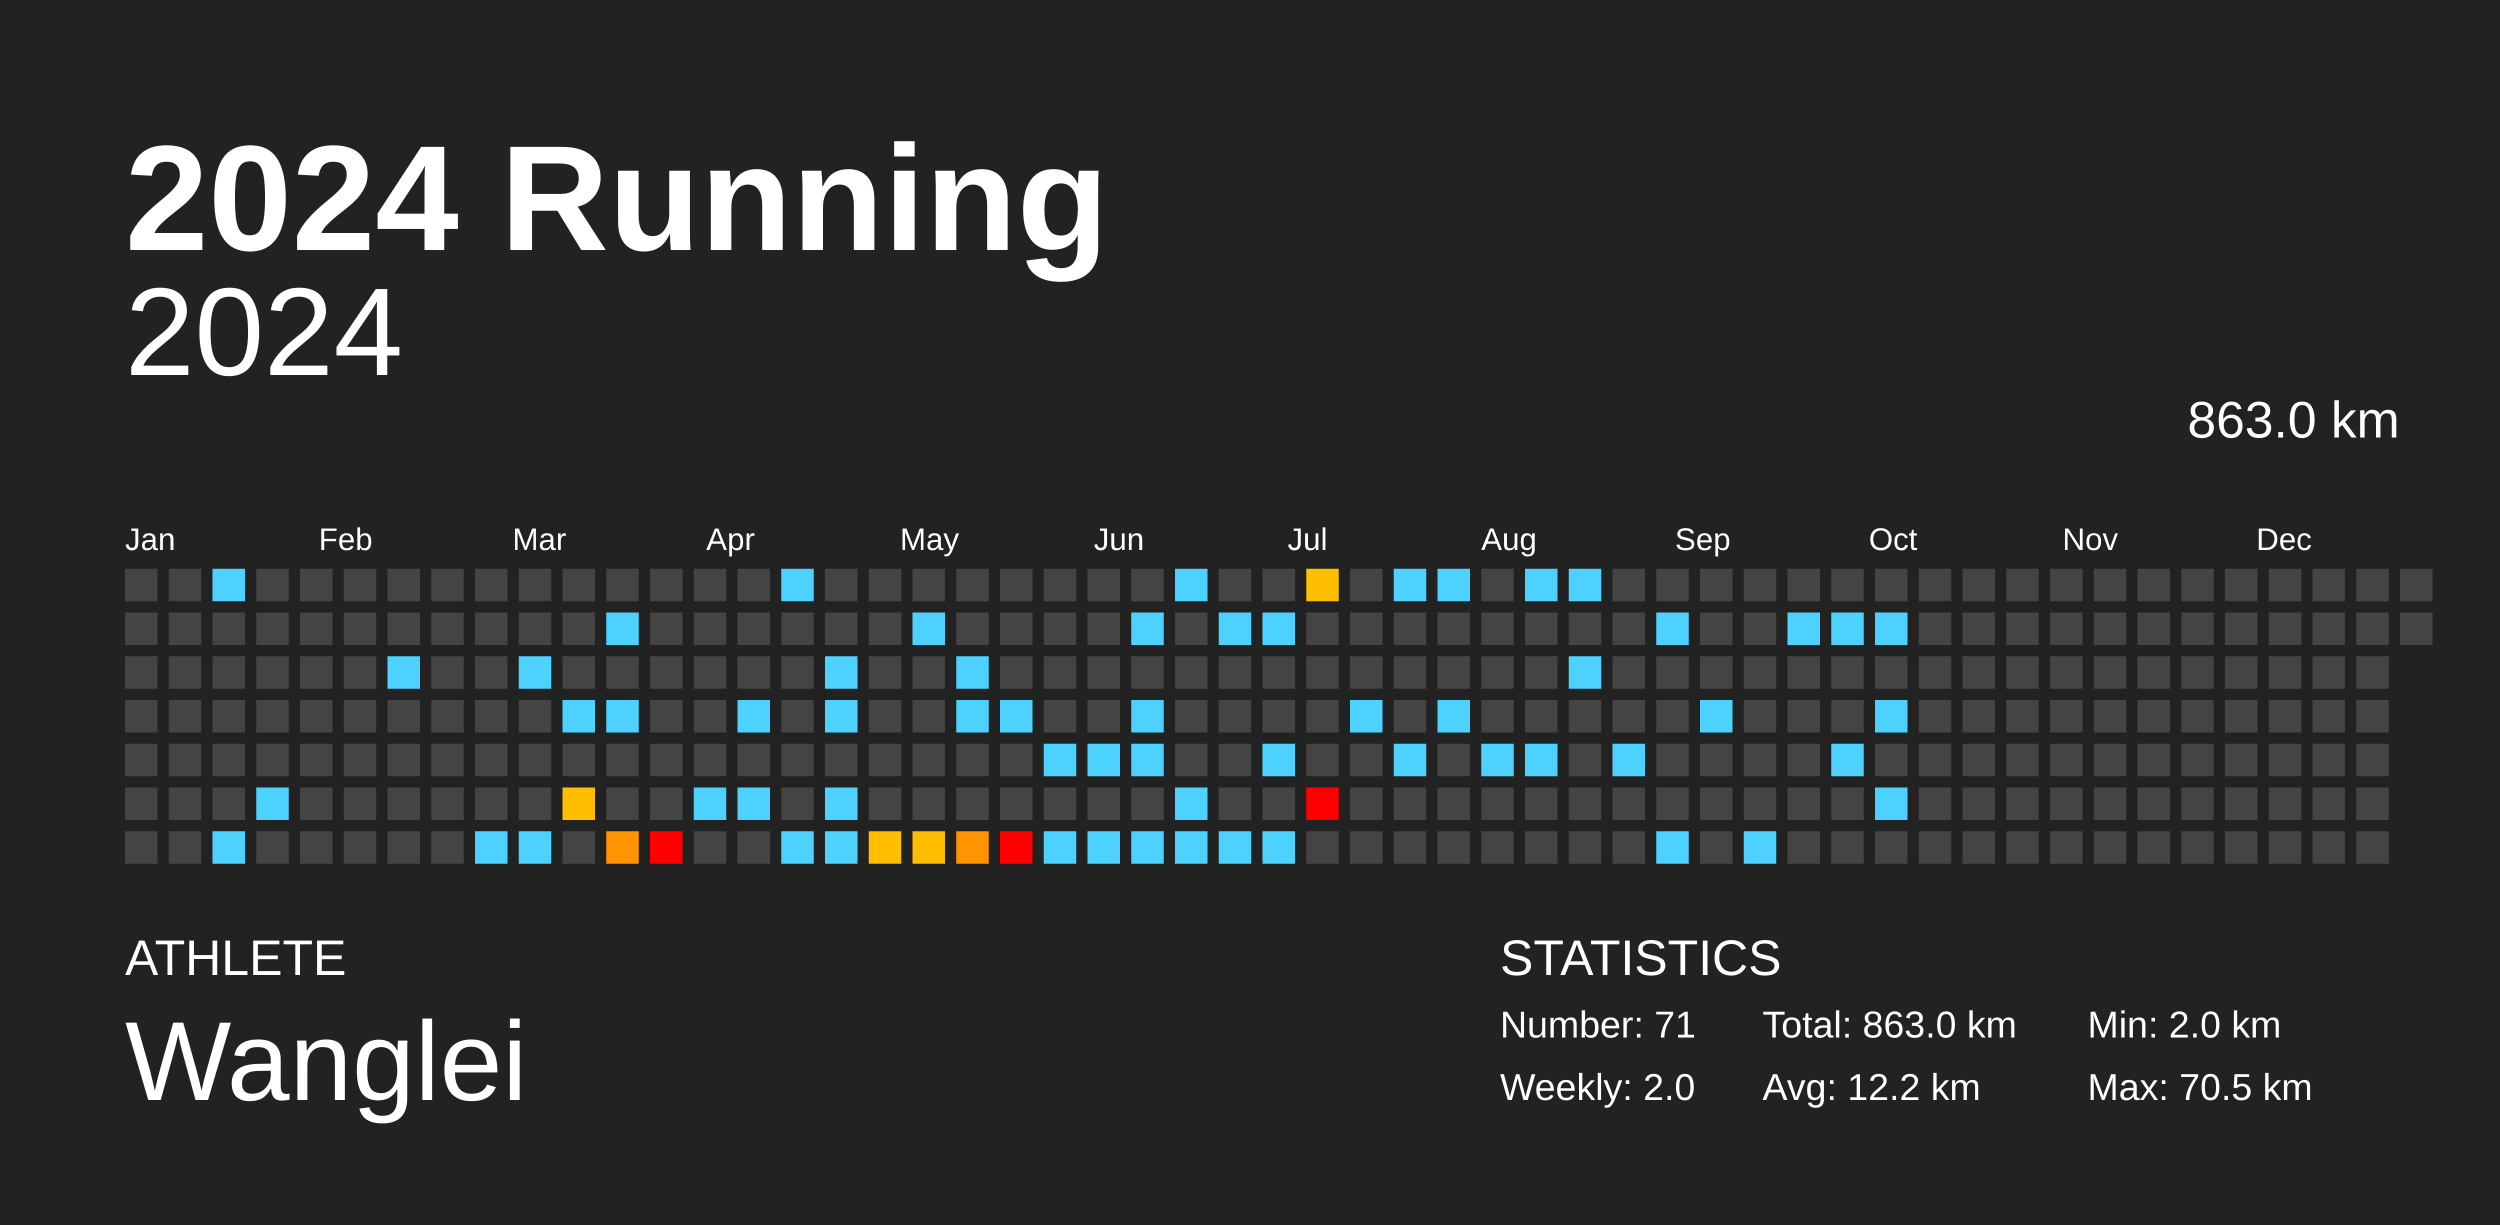
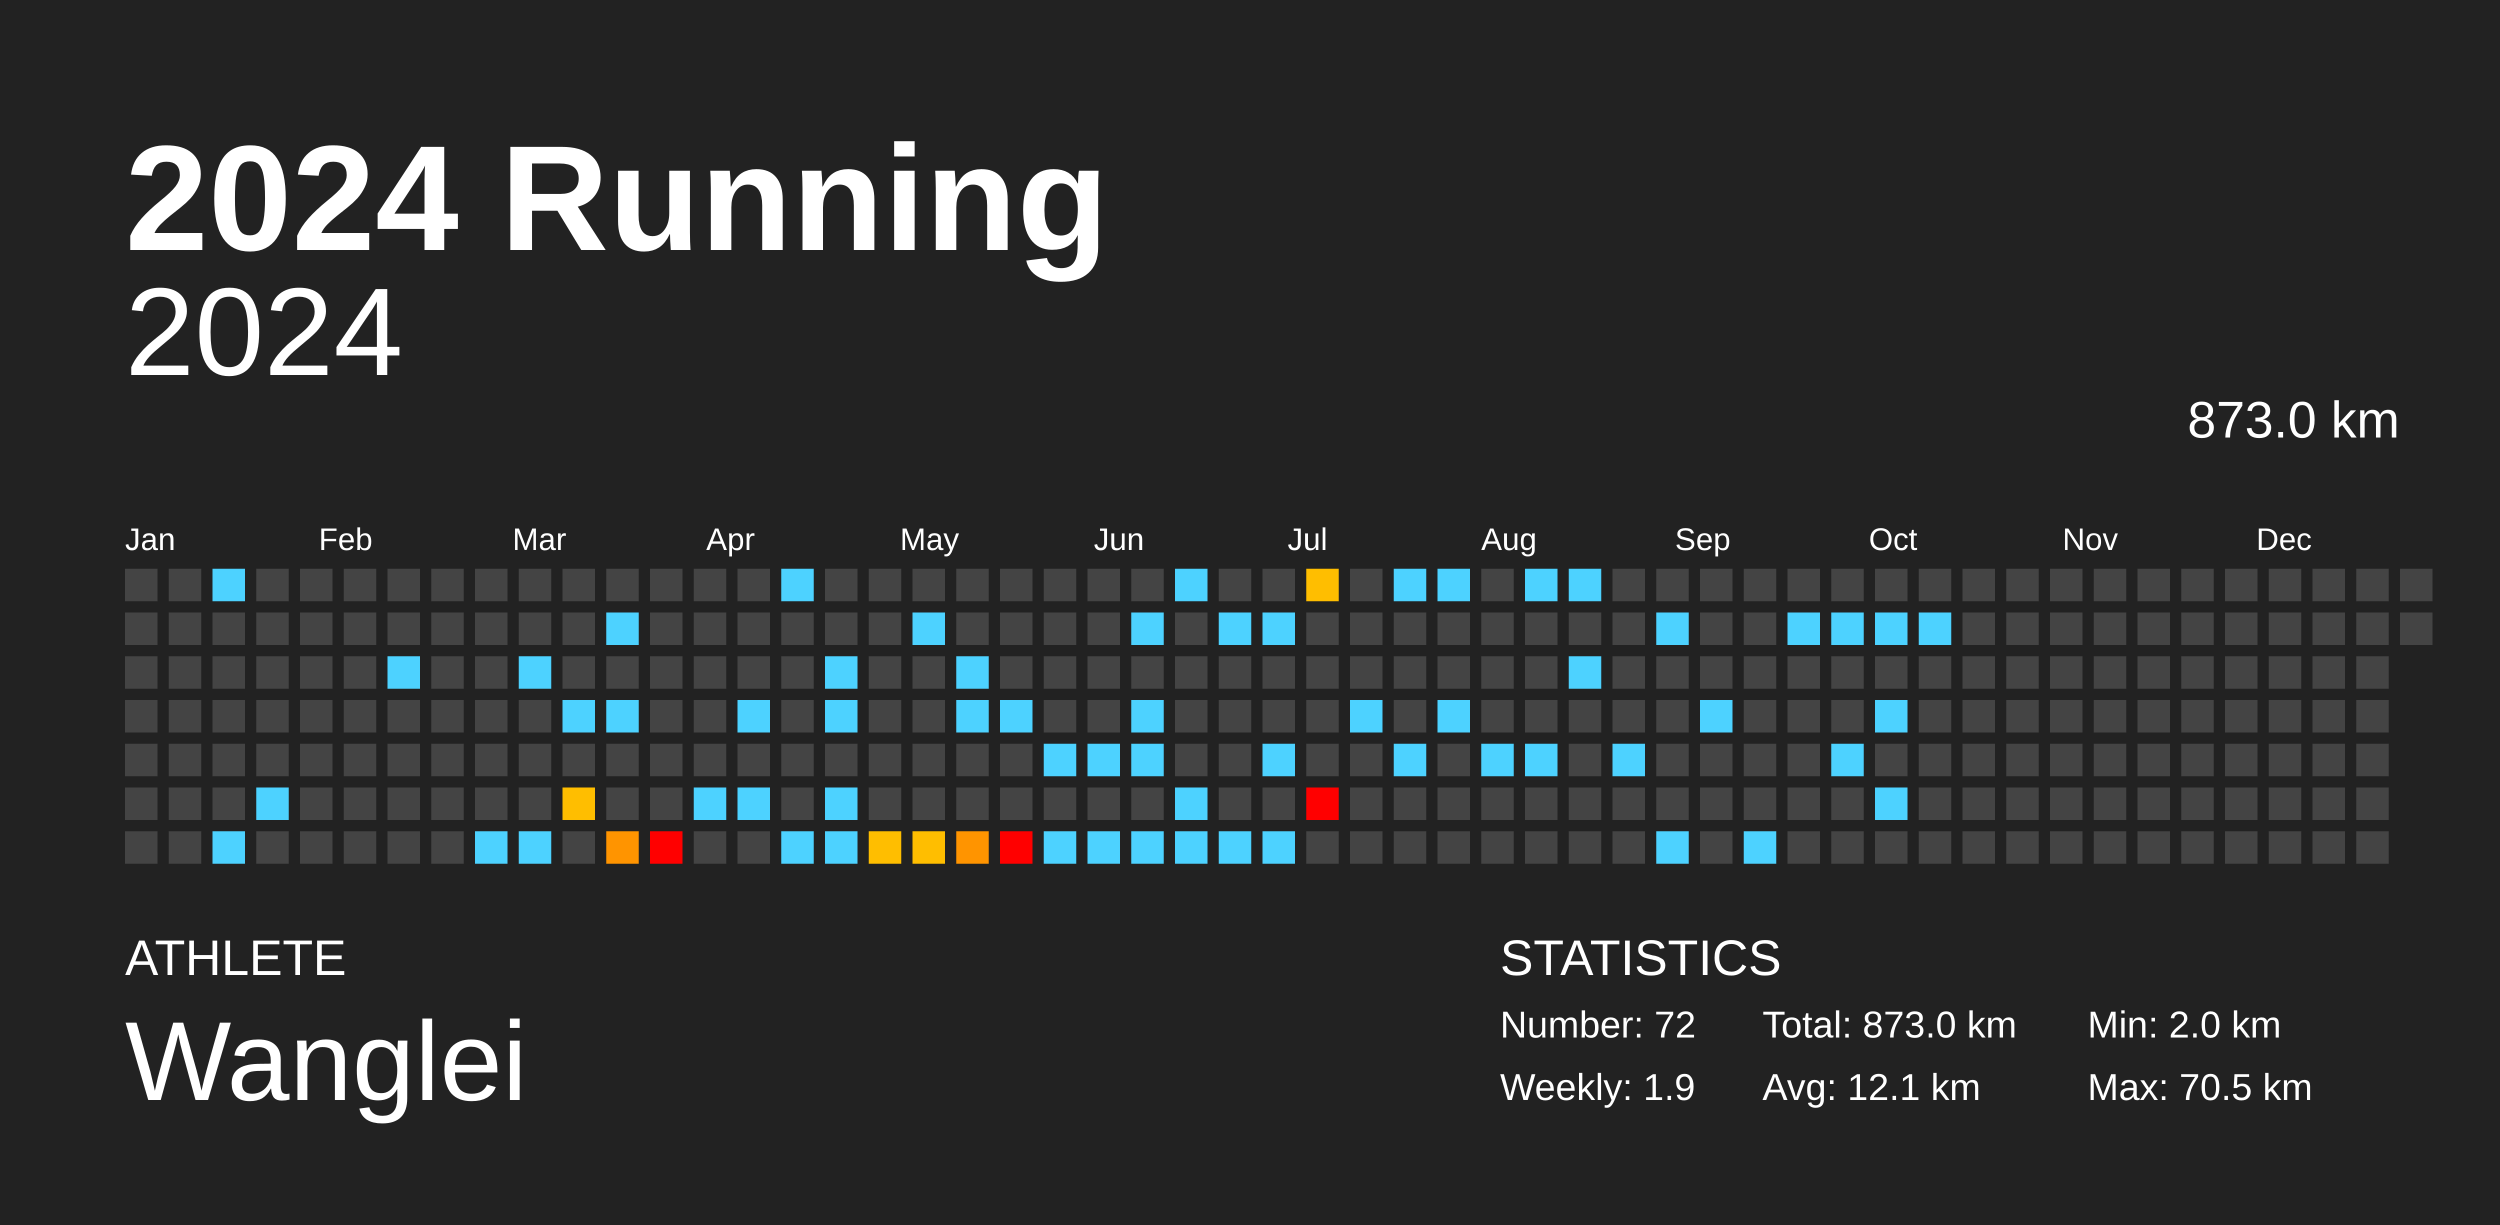
<svg xmlns="http://www.w3.org/2000/svg" baseProfile="full" height="98mm" version="1.1" viewBox="0,0,200,98" width="200mm">
  <defs />
  <rect fill="#222222" height="98" width="200" x="0" y="0" />
  <text fill="#FFFFFF" style="font-size:12px; font-family:Arial; font-weight:bold;" x="10" y="20">2024 Running</text>
  <text fill="#FFFFFF" style="font-size:4px; font-family:Arial" x="10" y="78">ATHLETE</text>
  <text fill="#FFFFFF" style="font-size:9px; font-family:Arial" x="10" y="88">Wanglei</text>
  <text fill="#FFFFFF" style="font-size:4px; font-family:Arial" x="120" y="78">STATISTICS</text>
-   <text fill="#FFFFFF" style="font-size:3px; font-family:Arial" x="120" y="83">Number: 71</text>
-   <text fill="#FFFFFF" style="font-size:3px; font-family:Arial" x="120" y="88">Weekly: 2.0</text>
-   <text fill="#FFFFFF" style="font-size:3px; font-family:Arial" x="141" y="83">Total: 863.0 km</text>
-   <text fill="#FFFFFF" style="font-size:3px; font-family:Arial" x="141" y="88">Avg: 12.2 km</text>
+   <text fill="#FFFFFF" style="font-size:3px; font-family:Arial" x="120" y="83">Number: 72</text>
+   <text fill="#FFFFFF" style="font-size:3px; font-family:Arial" x="120" y="88">Weekly: 1.9</text>
+   <text fill="#FFFFFF" style="font-size:3px; font-family:Arial" x="141" y="83">Total: 873.0 km</text>
+   <text fill="#FFFFFF" style="font-size:3px; font-family:Arial" x="141" y="88">Avg: 12.1 km</text>
  <text fill="#FFFFFF" style="font-size:3px; font-family:Arial" x="167" y="83">Min: 2.0 km</text>
  <text fill="#FFFFFF" style="font-size:3px; font-family:Arial" x="167" y="88">Max: 70.5 km</text>
  <text alignment-baseline="hanging" fill="#FFFFFF" style="font-size:10.0px; font-family:Arial;" x="10" y="30">2024</text>
-   <text alignment-baseline="hanging" fill="#FFFFFF" style="font-size:4.125px; font-family:Arial;" x="175" y="35">863.0 km</text>
+   <text alignment-baseline="hanging" fill="#FFFFFF" style="font-size:4.125px; font-family:Arial;" x="175" y="35">873.0 km</text>
  <text fill="#FFFFFF" style="font-size:2.5px; font-family:Arial" x="10.0" y="44">Jan</text>
  <text fill="#FFFFFF" style="font-size:2.5px; font-family:Arial" x="25.5" y="44">Feb</text>
  <text fill="#FFFFFF" style="font-size:2.5px; font-family:Arial" x="41.0" y="44">Mar</text>
  <text fill="#FFFFFF" style="font-size:2.5px; font-family:Arial" x="56.5" y="44">Apr</text>
  <text fill="#FFFFFF" style="font-size:2.5px; font-family:Arial" x="72.0" y="44">May</text>
  <text fill="#FFFFFF" style="font-size:2.5px; font-family:Arial" x="87.5" y="44">Jun</text>
  <text fill="#FFFFFF" style="font-size:2.5px; font-family:Arial" x="103.0" y="44">Jul</text>
  <text fill="#FFFFFF" style="font-size:2.5px; font-family:Arial" x="118.5" y="44">Aug</text>
  <text fill="#FFFFFF" style="font-size:2.5px; font-family:Arial" x="134.0" y="44">Sep</text>
  <text fill="#FFFFFF" style="font-size:2.5px; font-family:Arial" x="149.5" y="44">Oct</text>
  <text fill="#FFFFFF" style="font-size:2.5px; font-family:Arial" x="165.0" y="44">Nov</text>
  <text fill="#FFFFFF" style="font-size:2.5px; font-family:Arial" x="180.5" y="44">Dec</text>
  <rect fill="#444444" height="2.6" width="2.6" x="10.0" y="45.5" />
  <rect fill="#444444" height="2.6" width="2.6" x="10.0" y="49.0" />
  <rect fill="#444444" height="2.6" width="2.6" x="10.0" y="52.5" />
  <rect fill="#444444" height="2.6" width="2.6" x="10.0" y="56.0" />
  <rect fill="#444444" height="2.6" width="2.6" x="10.0" y="59.5" />
  <rect fill="#444444" height="2.6" width="2.6" x="10.0" y="63.0" />
  <rect fill="#444444" height="2.6" width="2.6" x="10.0" y="66.5" />
  <rect fill="#444444" height="2.6" width="2.6" x="13.5" y="45.5" />
  <rect fill="#444444" height="2.6" width="2.6" x="13.5" y="49.0" />
  <rect fill="#444444" height="2.6" width="2.6" x="13.5" y="52.5" />
  <rect fill="#444444" height="2.6" width="2.6" x="13.5" y="56.0" />
  <rect fill="#444444" height="2.6" width="2.6" x="13.5" y="59.5" />
  <rect fill="#444444" height="2.6" width="2.6" x="13.5" y="63.0" />
  <rect fill="#444444" height="2.6" width="2.6" x="13.5" y="66.5" />
  <rect fill="#4dd2ff" height="2.6" width="2.6" x="17.0" y="45.5" />
  <rect fill="#444444" height="2.6" width="2.6" x="17.0" y="49.0" />
  <rect fill="#444444" height="2.6" width="2.6" x="17.0" y="52.5" />
  <rect fill="#444444" height="2.6" width="2.6" x="17.0" y="56.0" />
  <rect fill="#444444" height="2.6" width="2.6" x="17.0" y="59.5" />
  <rect fill="#444444" height="2.6" width="2.6" x="17.0" y="63.0" />
  <rect fill="#4dd2ff" height="2.6" width="2.6" x="17.0" y="66.5" />
  <rect fill="#444444" height="2.6" width="2.6" x="20.5" y="45.5" />
  <rect fill="#444444" height="2.6" width="2.6" x="20.5" y="49.0" />
  <rect fill="#444444" height="2.6" width="2.6" x="20.5" y="52.5" />
  <rect fill="#444444" height="2.6" width="2.6" x="20.5" y="56.0" />
  <rect fill="#444444" height="2.6" width="2.6" x="20.5" y="59.5" />
  <rect fill="#4dd2ff" height="2.6" width="2.6" x="20.5" y="63.0" />
  <rect fill="#444444" height="2.6" width="2.6" x="20.5" y="66.5" />
  <rect fill="#444444" height="2.6" width="2.6" x="24.0" y="45.5" />
  <rect fill="#444444" height="2.6" width="2.6" x="24.0" y="49.0" />
  <rect fill="#444444" height="2.6" width="2.6" x="24.0" y="52.5" />
  <rect fill="#444444" height="2.6" width="2.6" x="24.0" y="56.0" />
  <rect fill="#444444" height="2.6" width="2.6" x="24.0" y="59.5" />
  <rect fill="#444444" height="2.6" width="2.6" x="24.0" y="63.0" />
  <rect fill="#444444" height="2.6" width="2.6" x="24.0" y="66.5" />
  <rect fill="#444444" height="2.6" width="2.6" x="27.5" y="45.5" />
  <rect fill="#444444" height="2.6" width="2.6" x="27.5" y="49.0" />
  <rect fill="#444444" height="2.6" width="2.6" x="27.5" y="52.5" />
  <rect fill="#444444" height="2.6" width="2.6" x="27.5" y="56.0" />
  <rect fill="#444444" height="2.6" width="2.6" x="27.5" y="59.5" />
  <rect fill="#444444" height="2.6" width="2.6" x="27.5" y="63.0" />
  <rect fill="#444444" height="2.6" width="2.6" x="27.5" y="66.5" />
  <rect fill="#444444" height="2.6" width="2.6" x="31.0" y="45.5" />
  <rect fill="#444444" height="2.6" width="2.6" x="31.0" y="49.0" />
  <rect fill="#4dd2ff" height="2.6" width="2.6" x="31.0" y="52.5" />
  <rect fill="#444444" height="2.6" width="2.6" x="31.0" y="56.0" />
  <rect fill="#444444" height="2.6" width="2.6" x="31.0" y="59.5" />
  <rect fill="#444444" height="2.6" width="2.6" x="31.0" y="63.0" />
  <rect fill="#444444" height="2.6" width="2.6" x="31.0" y="66.5" />
  <rect fill="#444444" height="2.6" width="2.6" x="34.5" y="45.5" />
  <rect fill="#444444" height="2.6" width="2.6" x="34.5" y="49.0" />
  <rect fill="#444444" height="2.6" width="2.6" x="34.5" y="52.5" />
  <rect fill="#444444" height="2.6" width="2.6" x="34.5" y="56.0" />
  <rect fill="#444444" height="2.6" width="2.6" x="34.5" y="59.5" />
  <rect fill="#444444" height="2.6" width="2.6" x="34.5" y="63.0" />
  <rect fill="#444444" height="2.6" width="2.6" x="34.5" y="66.5" />
  <rect fill="#444444" height="2.6" width="2.6" x="38.0" y="45.5" />
  <rect fill="#444444" height="2.6" width="2.6" x="38.0" y="49.0" />
  <rect fill="#444444" height="2.6" width="2.6" x="38.0" y="52.5" />
  <rect fill="#444444" height="2.6" width="2.6" x="38.0" y="56.0" />
  <rect fill="#444444" height="2.6" width="2.6" x="38.0" y="59.5" />
  <rect fill="#444444" height="2.6" width="2.6" x="38.0" y="63.0" />
  <rect fill="#4dd2ff" height="2.6" width="2.6" x="38.0" y="66.5" />
  <rect fill="#444444" height="2.6" width="2.6" x="41.5" y="45.5" />
  <rect fill="#444444" height="2.6" width="2.6" x="41.5" y="49.0" />
  <rect fill="#4dd2ff" height="2.6" width="2.6" x="41.5" y="52.5" />
  <rect fill="#444444" height="2.6" width="2.6" x="41.5" y="56.0" />
  <rect fill="#444444" height="2.6" width="2.6" x="41.5" y="59.5" />
  <rect fill="#444444" height="2.6" width="2.6" x="41.5" y="63.0" />
  <rect fill="#4dd2ff" height="2.6" width="2.6" x="41.5" y="66.5" />
  <rect fill="#444444" height="2.6" width="2.6" x="45.0" y="45.5" />
  <rect fill="#444444" height="2.6" width="2.6" x="45.0" y="49.0" />
  <rect fill="#444444" height="2.6" width="2.6" x="45.0" y="52.5" />
  <rect fill="#4dd2ff" height="2.6" width="2.6" x="45.0" y="56.0" />
  <rect fill="#444444" height="2.6" width="2.6" x="45.0" y="59.5" />
  <rect fill="#ffbe00" height="2.6" width="2.6" x="45.0" y="63.0" />
  <rect fill="#444444" height="2.6" width="2.6" x="45.0" y="66.5" />
  <rect fill="#444444" height="2.6" width="2.6" x="48.5" y="45.5" />
  <rect fill="#4dd2ff" height="2.6" width="2.6" x="48.5" y="49.0" />
  <rect fill="#444444" height="2.6" width="2.6" x="48.5" y="52.5" />
  <rect fill="#4dd2ff" height="2.6" width="2.6" x="48.5" y="56.0" />
  <rect fill="#444444" height="2.6" width="2.6" x="48.5" y="59.5" />
  <rect fill="#444444" height="2.6" width="2.6" x="48.5" y="63.0" />
  <rect fill="#ff9400" height="2.6" width="2.6" x="48.5" y="66.5" />
  <rect fill="#444444" height="2.6" width="2.6" x="52.0" y="45.5" />
  <rect fill="#444444" height="2.6" width="2.6" x="52.0" y="49.0" />
  <rect fill="#444444" height="2.6" width="2.6" x="52.0" y="52.5" />
  <rect fill="#444444" height="2.6" width="2.6" x="52.0" y="56.0" />
  <rect fill="#444444" height="2.6" width="2.6" x="52.0" y="59.5" />
  <rect fill="#444444" height="2.6" width="2.6" x="52.0" y="63.0" />
  <rect fill="red" height="2.6" width="2.6" x="52.0" y="66.5" />
  <rect fill="#444444" height="2.6" width="2.6" x="55.5" y="45.5" />
  <rect fill="#444444" height="2.6" width="2.6" x="55.5" y="49.0" />
  <rect fill="#444444" height="2.6" width="2.6" x="55.5" y="52.5" />
  <rect fill="#444444" height="2.6" width="2.6" x="55.5" y="56.0" />
  <rect fill="#444444" height="2.6" width="2.6" x="55.5" y="59.5" />
  <rect fill="#4dd2ff" height="2.6" width="2.6" x="55.5" y="63.0" />
  <rect fill="#444444" height="2.6" width="2.6" x="55.5" y="66.5" />
  <rect fill="#444444" height="2.6" width="2.6" x="59.0" y="45.5" />
  <rect fill="#444444" height="2.6" width="2.6" x="59.0" y="49.0" />
  <rect fill="#444444" height="2.6" width="2.6" x="59.0" y="52.5" />
  <rect fill="#4dd2ff" height="2.6" width="2.6" x="59.0" y="56.0" />
  <rect fill="#444444" height="2.6" width="2.6" x="59.0" y="59.5" />
  <rect fill="#4dd2ff" height="2.6" width="2.6" x="59.0" y="63.0" />
  <rect fill="#444444" height="2.6" width="2.6" x="59.0" y="66.5" />
  <rect fill="#4dd2ff" height="2.6" width="2.6" x="62.5" y="45.5" />
  <rect fill="#444444" height="2.6" width="2.6" x="62.5" y="49.0" />
  <rect fill="#444444" height="2.6" width="2.6" x="62.5" y="52.5" />
  <rect fill="#444444" height="2.6" width="2.6" x="62.5" y="56.0" />
  <rect fill="#444444" height="2.6" width="2.6" x="62.5" y="59.5" />
  <rect fill="#444444" height="2.6" width="2.6" x="62.5" y="63.0" />
  <rect fill="#4dd2ff" height="2.6" width="2.6" x="62.5" y="66.5" />
  <rect fill="#444444" height="2.6" width="2.6" x="66.0" y="45.5" />
  <rect fill="#444444" height="2.6" width="2.6" x="66.0" y="49.0" />
  <rect fill="#4dd2ff" height="2.6" width="2.6" x="66.0" y="52.5" />
  <rect fill="#4dd2ff" height="2.6" width="2.6" x="66.0" y="56.0" />
  <rect fill="#444444" height="2.6" width="2.6" x="66.0" y="59.5" />
  <rect fill="#4dd2ff" height="2.6" width="2.6" x="66.0" y="63.0" />
  <rect fill="#4dd2ff" height="2.6" width="2.6" x="66.0" y="66.5" />
  <rect fill="#444444" height="2.6" width="2.6" x="69.5" y="45.5" />
  <rect fill="#444444" height="2.6" width="2.6" x="69.5" y="49.0" />
  <rect fill="#444444" height="2.6" width="2.6" x="69.5" y="52.5" />
  <rect fill="#444444" height="2.6" width="2.6" x="69.5" y="56.0" />
  <rect fill="#444444" height="2.6" width="2.6" x="69.5" y="59.5" />
  <rect fill="#444444" height="2.6" width="2.6" x="69.5" y="63.0" />
  <rect fill="#ffbe00" height="2.6" width="2.6" x="69.5" y="66.5" />
  <rect fill="#444444" height="2.6" width="2.6" x="73.0" y="45.5" />
  <rect fill="#4dd2ff" height="2.6" width="2.6" x="73.0" y="49.0" />
  <rect fill="#444444" height="2.6" width="2.6" x="73.0" y="52.5" />
  <rect fill="#444444" height="2.6" width="2.6" x="73.0" y="56.0" />
  <rect fill="#444444" height="2.6" width="2.6" x="73.0" y="59.5" />
  <rect fill="#444444" height="2.6" width="2.6" x="73.0" y="63.0" />
  <rect fill="#ffbe00" height="2.6" width="2.6" x="73.0" y="66.5" />
  <rect fill="#444444" height="2.6" width="2.6" x="76.5" y="45.5" />
  <rect fill="#444444" height="2.6" width="2.6" x="76.5" y="49.0" />
  <rect fill="#4dd2ff" height="2.6" width="2.6" x="76.5" y="52.5" />
  <rect fill="#4dd2ff" height="2.6" width="2.6" x="76.5" y="56.0" />
  <rect fill="#444444" height="2.6" width="2.6" x="76.5" y="59.5" />
  <rect fill="#444444" height="2.6" width="2.6" x="76.5" y="63.0" />
  <rect fill="#ff9400" height="2.6" width="2.6" x="76.5" y="66.5" />
  <rect fill="#444444" height="2.6" width="2.6" x="80.0" y="45.5" />
  <rect fill="#444444" height="2.6" width="2.6" x="80.0" y="49.0" />
  <rect fill="#444444" height="2.6" width="2.6" x="80.0" y="52.5" />
  <rect fill="#4dd2ff" height="2.6" width="2.6" x="80.0" y="56.0" />
  <rect fill="#444444" height="2.6" width="2.6" x="80.0" y="59.5" />
  <rect fill="#444444" height="2.6" width="2.6" x="80.0" y="63.0" />
  <rect fill="red" height="2.6" width="2.6" x="80.0" y="66.5" />
  <rect fill="#444444" height="2.6" width="2.6" x="83.5" y="45.5" />
  <rect fill="#444444" height="2.6" width="2.6" x="83.5" y="49.0" />
  <rect fill="#444444" height="2.6" width="2.6" x="83.5" y="52.5" />
  <rect fill="#444444" height="2.6" width="2.6" x="83.5" y="56.0" />
  <rect fill="#4dd2ff" height="2.6" width="2.6" x="83.5" y="59.5" />
  <rect fill="#444444" height="2.6" width="2.6" x="83.5" y="63.0" />
  <rect fill="#4dd2ff" height="2.6" width="2.6" x="83.5" y="66.5" />
  <rect fill="#444444" height="2.6" width="2.6" x="87.0" y="45.5" />
  <rect fill="#444444" height="2.6" width="2.6" x="87.0" y="49.0" />
  <rect fill="#444444" height="2.6" width="2.6" x="87.0" y="52.5" />
  <rect fill="#444444" height="2.6" width="2.6" x="87.0" y="56.0" />
  <rect fill="#4dd2ff" height="2.6" width="2.6" x="87.0" y="59.5" />
  <rect fill="#444444" height="2.6" width="2.6" x="87.0" y="63.0" />
  <rect fill="#4dd2ff" height="2.6" width="2.6" x="87.0" y="66.5" />
  <rect fill="#444444" height="2.6" width="2.6" x="90.5" y="45.5" />
  <rect fill="#4dd2ff" height="2.6" width="2.6" x="90.5" y="49.0" />
  <rect fill="#444444" height="2.6" width="2.6" x="90.5" y="52.5" />
  <rect fill="#4dd2ff" height="2.6" width="2.6" x="90.5" y="56.0" />
  <rect fill="#4dd2ff" height="2.6" width="2.6" x="90.5" y="59.5" />
  <rect fill="#444444" height="2.6" width="2.6" x="90.5" y="63.0" />
  <rect fill="#4dd2ff" height="2.6" width="2.6" x="90.5" y="66.5" />
  <rect fill="#4dd2ff" height="2.6" width="2.6" x="94.0" y="45.5" />
  <rect fill="#444444" height="2.6" width="2.6" x="94.0" y="49.0" />
  <rect fill="#444444" height="2.6" width="2.6" x="94.0" y="52.5" />
  <rect fill="#444444" height="2.6" width="2.6" x="94.0" y="56.0" />
  <rect fill="#444444" height="2.6" width="2.6" x="94.0" y="59.5" />
  <rect fill="#4dd2ff" height="2.6" width="2.6" x="94.0" y="63.0" />
  <rect fill="#4dd2ff" height="2.6" width="2.6" x="94.0" y="66.5" />
  <rect fill="#444444" height="2.6" width="2.6" x="97.5" y="45.5" />
  <rect fill="#4dd2ff" height="2.6" width="2.6" x="97.5" y="49.0" />
  <rect fill="#444444" height="2.6" width="2.6" x="97.5" y="52.5" />
  <rect fill="#444444" height="2.6" width="2.6" x="97.5" y="56.0" />
  <rect fill="#444444" height="2.6" width="2.6" x="97.5" y="59.5" />
  <rect fill="#444444" height="2.6" width="2.6" x="97.5" y="63.0" />
  <rect fill="#4dd2ff" height="2.6" width="2.6" x="97.5" y="66.5" />
  <rect fill="#444444" height="2.6" width="2.6" x="101.0" y="45.5" />
  <rect fill="#4dd2ff" height="2.6" width="2.6" x="101.0" y="49.0" />
  <rect fill="#444444" height="2.6" width="2.6" x="101.0" y="52.5" />
  <rect fill="#444444" height="2.6" width="2.6" x="101.0" y="56.0" />
  <rect fill="#4dd2ff" height="2.6" width="2.6" x="101.0" y="59.5" />
  <rect fill="#444444" height="2.6" width="2.6" x="101.0" y="63.0" />
  <rect fill="#4dd2ff" height="2.6" width="2.6" x="101.0" y="66.5" />
  <rect fill="#ffbe00" height="2.6" width="2.6" x="104.5" y="45.5" />
  <rect fill="#444444" height="2.6" width="2.6" x="104.5" y="49.0" />
  <rect fill="#444444" height="2.6" width="2.6" x="104.5" y="52.5" />
  <rect fill="#444444" height="2.6" width="2.6" x="104.5" y="56.0" />
  <rect fill="#444444" height="2.6" width="2.6" x="104.5" y="59.5" />
  <rect fill="red" height="2.6" width="2.6" x="104.5" y="63.0" />
  <rect fill="#444444" height="2.6" width="2.6" x="104.5" y="66.5" />
  <rect fill="#444444" height="2.6" width="2.6" x="108.0" y="45.5" />
  <rect fill="#444444" height="2.6" width="2.6" x="108.0" y="49.0" />
  <rect fill="#444444" height="2.6" width="2.6" x="108.0" y="52.5" />
  <rect fill="#4dd2ff" height="2.6" width="2.6" x="108.0" y="56.0" />
  <rect fill="#444444" height="2.6" width="2.6" x="108.0" y="59.5" />
  <rect fill="#444444" height="2.6" width="2.6" x="108.0" y="63.0" />
  <rect fill="#444444" height="2.6" width="2.6" x="108.0" y="66.5" />
  <rect fill="#4dd2ff" height="2.6" width="2.6" x="111.5" y="45.5" />
  <rect fill="#444444" height="2.6" width="2.6" x="111.5" y="49.0" />
  <rect fill="#444444" height="2.6" width="2.6" x="111.5" y="52.5" />
  <rect fill="#444444" height="2.6" width="2.6" x="111.5" y="56.0" />
  <rect fill="#4dd2ff" height="2.6" width="2.6" x="111.5" y="59.5" />
  <rect fill="#444444" height="2.6" width="2.6" x="111.5" y="63.0" />
  <rect fill="#444444" height="2.6" width="2.6" x="111.5" y="66.5" />
  <rect fill="#4dd2ff" height="2.6" width="2.6" x="115.0" y="45.5" />
  <rect fill="#444444" height="2.6" width="2.6" x="115.0" y="49.0" />
  <rect fill="#444444" height="2.6" width="2.6" x="115.0" y="52.5" />
  <rect fill="#4dd2ff" height="2.6" width="2.6" x="115.0" y="56.0" />
  <rect fill="#444444" height="2.6" width="2.6" x="115.0" y="59.5" />
  <rect fill="#444444" height="2.6" width="2.6" x="115.0" y="63.0" />
  <rect fill="#444444" height="2.6" width="2.6" x="115.0" y="66.5" />
  <rect fill="#444444" height="2.6" width="2.6" x="118.5" y="45.5" />
  <rect fill="#444444" height="2.6" width="2.6" x="118.5" y="49.0" />
  <rect fill="#444444" height="2.6" width="2.6" x="118.5" y="52.5" />
  <rect fill="#444444" height="2.6" width="2.6" x="118.5" y="56.0" />
  <rect fill="#4dd2ff" height="2.6" width="2.6" x="118.5" y="59.5" />
  <rect fill="#444444" height="2.6" width="2.6" x="118.5" y="63.0" />
  <rect fill="#444444" height="2.6" width="2.6" x="118.5" y="66.5" />
  <rect fill="#4dd2ff" height="2.6" width="2.6" x="122.0" y="45.5" />
  <rect fill="#444444" height="2.6" width="2.6" x="122.0" y="49.0" />
  <rect fill="#444444" height="2.6" width="2.6" x="122.0" y="52.5" />
  <rect fill="#444444" height="2.6" width="2.6" x="122.0" y="56.0" />
  <rect fill="#4dd2ff" height="2.6" width="2.6" x="122.0" y="59.5" />
  <rect fill="#444444" height="2.6" width="2.6" x="122.0" y="63.0" />
  <rect fill="#444444" height="2.6" width="2.6" x="122.0" y="66.5" />
  <rect fill="#4dd2ff" height="2.6" width="2.6" x="125.5" y="45.5" />
  <rect fill="#444444" height="2.6" width="2.6" x="125.5" y="49.0" />
  <rect fill="#4dd2ff" height="2.6" width="2.6" x="125.5" y="52.5" />
  <rect fill="#444444" height="2.6" width="2.6" x="125.5" y="56.0" />
  <rect fill="#444444" height="2.6" width="2.6" x="125.5" y="59.5" />
  <rect fill="#444444" height="2.6" width="2.6" x="125.5" y="63.0" />
  <rect fill="#444444" height="2.6" width="2.6" x="125.5" y="66.5" />
  <rect fill="#444444" height="2.6" width="2.6" x="129.0" y="45.5" />
  <rect fill="#444444" height="2.6" width="2.6" x="129.0" y="49.0" />
  <rect fill="#444444" height="2.6" width="2.6" x="129.0" y="52.5" />
  <rect fill="#444444" height="2.6" width="2.6" x="129.0" y="56.0" />
  <rect fill="#4dd2ff" height="2.6" width="2.6" x="129.0" y="59.5" />
  <rect fill="#444444" height="2.6" width="2.6" x="129.0" y="63.0" />
  <rect fill="#444444" height="2.6" width="2.6" x="129.0" y="66.5" />
  <rect fill="#444444" height="2.6" width="2.6" x="132.5" y="45.5" />
  <rect fill="#4dd2ff" height="2.6" width="2.6" x="132.5" y="49.0" />
  <rect fill="#444444" height="2.6" width="2.6" x="132.5" y="52.5" />
  <rect fill="#444444" height="2.6" width="2.6" x="132.5" y="56.0" />
  <rect fill="#444444" height="2.6" width="2.6" x="132.5" y="59.5" />
  <rect fill="#444444" height="2.6" width="2.6" x="132.5" y="63.0" />
  <rect fill="#4dd2ff" height="2.6" width="2.6" x="132.5" y="66.5" />
  <rect fill="#444444" height="2.6" width="2.6" x="136.0" y="45.5" />
  <rect fill="#444444" height="2.6" width="2.6" x="136.0" y="49.0" />
  <rect fill="#444444" height="2.6" width="2.6" x="136.0" y="52.5" />
  <rect fill="#4dd2ff" height="2.6" width="2.6" x="136.0" y="56.0" />
  <rect fill="#444444" height="2.6" width="2.6" x="136.0" y="59.5" />
  <rect fill="#444444" height="2.6" width="2.6" x="136.0" y="63.0" />
  <rect fill="#444444" height="2.6" width="2.6" x="136.0" y="66.5" />
  <rect fill="#444444" height="2.6" width="2.6" x="139.5" y="45.5" />
  <rect fill="#444444" height="2.6" width="2.6" x="139.5" y="49.0" />
  <rect fill="#444444" height="2.6" width="2.6" x="139.5" y="52.5" />
  <rect fill="#444444" height="2.6" width="2.6" x="139.5" y="56.0" />
  <rect fill="#444444" height="2.6" width="2.6" x="139.5" y="59.5" />
  <rect fill="#444444" height="2.6" width="2.6" x="139.5" y="63.0" />
  <rect fill="#4dd2ff" height="2.6" width="2.6" x="139.5" y="66.5" />
  <rect fill="#444444" height="2.6" width="2.6" x="143.0" y="45.5" />
  <rect fill="#4dd2ff" height="2.6" width="2.6" x="143.0" y="49.0" />
  <rect fill="#444444" height="2.6" width="2.6" x="143.0" y="52.5" />
  <rect fill="#444444" height="2.6" width="2.6" x="143.0" y="56.0" />
  <rect fill="#444444" height="2.6" width="2.6" x="143.0" y="59.5" />
  <rect fill="#444444" height="2.6" width="2.6" x="143.0" y="63.0" />
  <rect fill="#444444" height="2.6" width="2.6" x="143.0" y="66.5" />
  <rect fill="#444444" height="2.6" width="2.6" x="146.5" y="45.5" />
  <rect fill="#4dd2ff" height="2.6" width="2.6" x="146.5" y="49.0" />
  <rect fill="#444444" height="2.6" width="2.6" x="146.5" y="52.5" />
  <rect fill="#444444" height="2.6" width="2.6" x="146.5" y="56.0" />
  <rect fill="#4dd2ff" height="2.6" width="2.6" x="146.5" y="59.5" />
  <rect fill="#444444" height="2.6" width="2.6" x="146.5" y="63.0" />
  <rect fill="#444444" height="2.6" width="2.6" x="146.5" y="66.5" />
  <rect fill="#444444" height="2.6" width="2.6" x="150.0" y="45.5" />
  <rect fill="#4dd2ff" height="2.6" width="2.6" x="150.0" y="49.0" />
  <rect fill="#444444" height="2.6" width="2.6" x="150.0" y="52.5" />
  <rect fill="#4dd2ff" height="2.6" width="2.6" x="150.0" y="56.0" />
  <rect fill="#444444" height="2.6" width="2.6" x="150.0" y="59.5" />
  <rect fill="#4dd2ff" height="2.6" width="2.6" x="150.0" y="63.0" />
  <rect fill="#444444" height="2.6" width="2.6" x="150.0" y="66.5" />
  <rect fill="#444444" height="2.6" width="2.6" x="153.5" y="45.5" />
-   <rect fill="#444444" height="2.6" width="2.6" x="153.5" y="49.0" />
+   <rect fill="#4dd2ff" height="2.6" width="2.6" x="153.5" y="49.0" />
  <rect fill="#444444" height="2.6" width="2.6" x="153.5" y="52.5" />
  <rect fill="#444444" height="2.6" width="2.6" x="153.5" y="56.0" />
  <rect fill="#444444" height="2.6" width="2.6" x="153.5" y="59.5" />
  <rect fill="#444444" height="2.6" width="2.6" x="153.5" y="63.0" />
  <rect fill="#444444" height="2.6" width="2.6" x="153.5" y="66.5" />
  <rect fill="#444444" height="2.6" width="2.6" x="157.0" y="45.5" />
  <rect fill="#444444" height="2.6" width="2.6" x="157.0" y="49.0" />
  <rect fill="#444444" height="2.6" width="2.6" x="157.0" y="52.5" />
  <rect fill="#444444" height="2.6" width="2.6" x="157.0" y="56.0" />
  <rect fill="#444444" height="2.6" width="2.6" x="157.0" y="59.5" />
  <rect fill="#444444" height="2.6" width="2.6" x="157.0" y="63.0" />
  <rect fill="#444444" height="2.6" width="2.6" x="157.0" y="66.5" />
  <rect fill="#444444" height="2.6" width="2.6" x="160.5" y="45.5" />
  <rect fill="#444444" height="2.6" width="2.6" x="160.5" y="49.0" />
  <rect fill="#444444" height="2.6" width="2.6" x="160.5" y="52.5" />
  <rect fill="#444444" height="2.6" width="2.6" x="160.5" y="56.0" />
  <rect fill="#444444" height="2.6" width="2.6" x="160.5" y="59.5" />
  <rect fill="#444444" height="2.6" width="2.6" x="160.5" y="63.0" />
  <rect fill="#444444" height="2.6" width="2.6" x="160.5" y="66.5" />
  <rect fill="#444444" height="2.6" width="2.6" x="164.0" y="45.5" />
  <rect fill="#444444" height="2.6" width="2.6" x="164.0" y="49.0" />
  <rect fill="#444444" height="2.6" width="2.6" x="164.0" y="52.5" />
  <rect fill="#444444" height="2.6" width="2.6" x="164.0" y="56.0" />
  <rect fill="#444444" height="2.6" width="2.6" x="164.0" y="59.5" />
  <rect fill="#444444" height="2.6" width="2.6" x="164.0" y="63.0" />
  <rect fill="#444444" height="2.6" width="2.6" x="164.0" y="66.5" />
  <rect fill="#444444" height="2.6" width="2.6" x="167.5" y="45.5" />
  <rect fill="#444444" height="2.6" width="2.6" x="167.5" y="49.0" />
  <rect fill="#444444" height="2.6" width="2.6" x="167.5" y="52.5" />
  <rect fill="#444444" height="2.6" width="2.6" x="167.5" y="56.0" />
  <rect fill="#444444" height="2.6" width="2.6" x="167.5" y="59.5" />
  <rect fill="#444444" height="2.6" width="2.6" x="167.5" y="63.0" />
  <rect fill="#444444" height="2.6" width="2.6" x="167.5" y="66.5" />
  <rect fill="#444444" height="2.6" width="2.6" x="171.0" y="45.5" />
  <rect fill="#444444" height="2.6" width="2.6" x="171.0" y="49.0" />
  <rect fill="#444444" height="2.6" width="2.6" x="171.0" y="52.5" />
  <rect fill="#444444" height="2.6" width="2.6" x="171.0" y="56.0" />
  <rect fill="#444444" height="2.6" width="2.6" x="171.0" y="59.5" />
  <rect fill="#444444" height="2.6" width="2.6" x="171.0" y="63.0" />
  <rect fill="#444444" height="2.6" width="2.6" x="171.0" y="66.5" />
  <rect fill="#444444" height="2.6" width="2.6" x="174.5" y="45.5" />
  <rect fill="#444444" height="2.6" width="2.6" x="174.5" y="49.0" />
  <rect fill="#444444" height="2.6" width="2.6" x="174.5" y="52.5" />
  <rect fill="#444444" height="2.6" width="2.6" x="174.5" y="56.0" />
  <rect fill="#444444" height="2.6" width="2.6" x="174.5" y="59.5" />
  <rect fill="#444444" height="2.6" width="2.6" x="174.5" y="63.0" />
  <rect fill="#444444" height="2.6" width="2.6" x="174.5" y="66.5" />
  <rect fill="#444444" height="2.6" width="2.6" x="178.0" y="45.5" />
  <rect fill="#444444" height="2.6" width="2.6" x="178.0" y="49.0" />
  <rect fill="#444444" height="2.6" width="2.6" x="178.0" y="52.5" />
  <rect fill="#444444" height="2.6" width="2.6" x="178.0" y="56.0" />
  <rect fill="#444444" height="2.6" width="2.6" x="178.0" y="59.5" />
  <rect fill="#444444" height="2.6" width="2.6" x="178.0" y="63.0" />
  <rect fill="#444444" height="2.6" width="2.6" x="178.0" y="66.5" />
  <rect fill="#444444" height="2.6" width="2.6" x="181.5" y="45.5" />
  <rect fill="#444444" height="2.6" width="2.6" x="181.5" y="49.0" />
  <rect fill="#444444" height="2.6" width="2.6" x="181.5" y="52.5" />
  <rect fill="#444444" height="2.6" width="2.6" x="181.5" y="56.0" />
  <rect fill="#444444" height="2.6" width="2.6" x="181.5" y="59.5" />
  <rect fill="#444444" height="2.6" width="2.6" x="181.5" y="63.0" />
  <rect fill="#444444" height="2.6" width="2.6" x="181.5" y="66.5" />
  <rect fill="#444444" height="2.6" width="2.6" x="185.0" y="45.5" />
  <rect fill="#444444" height="2.6" width="2.6" x="185.0" y="49.0" />
  <rect fill="#444444" height="2.6" width="2.6" x="185.0" y="52.5" />
  <rect fill="#444444" height="2.6" width="2.6" x="185.0" y="56.0" />
  <rect fill="#444444" height="2.6" width="2.6" x="185.0" y="59.5" />
  <rect fill="#444444" height="2.6" width="2.6" x="185.0" y="63.0" />
  <rect fill="#444444" height="2.6" width="2.6" x="185.0" y="66.5" />
  <rect fill="#444444" height="2.6" width="2.6" x="188.5" y="45.5" />
  <rect fill="#444444" height="2.6" width="2.6" x="188.5" y="49.0" />
  <rect fill="#444444" height="2.6" width="2.6" x="188.5" y="52.5" />
  <rect fill="#444444" height="2.6" width="2.6" x="188.5" y="56.0" />
  <rect fill="#444444" height="2.6" width="2.6" x="188.5" y="59.5" />
  <rect fill="#444444" height="2.6" width="2.6" x="188.5" y="63.0" />
  <rect fill="#444444" height="2.6" width="2.6" x="188.5" y="66.5" />
  <rect fill="#444444" height="2.6" width="2.6" x="192.0" y="45.5" />
  <rect fill="#444444" height="2.6" width="2.6" x="192.0" y="49.0" />
</svg>
